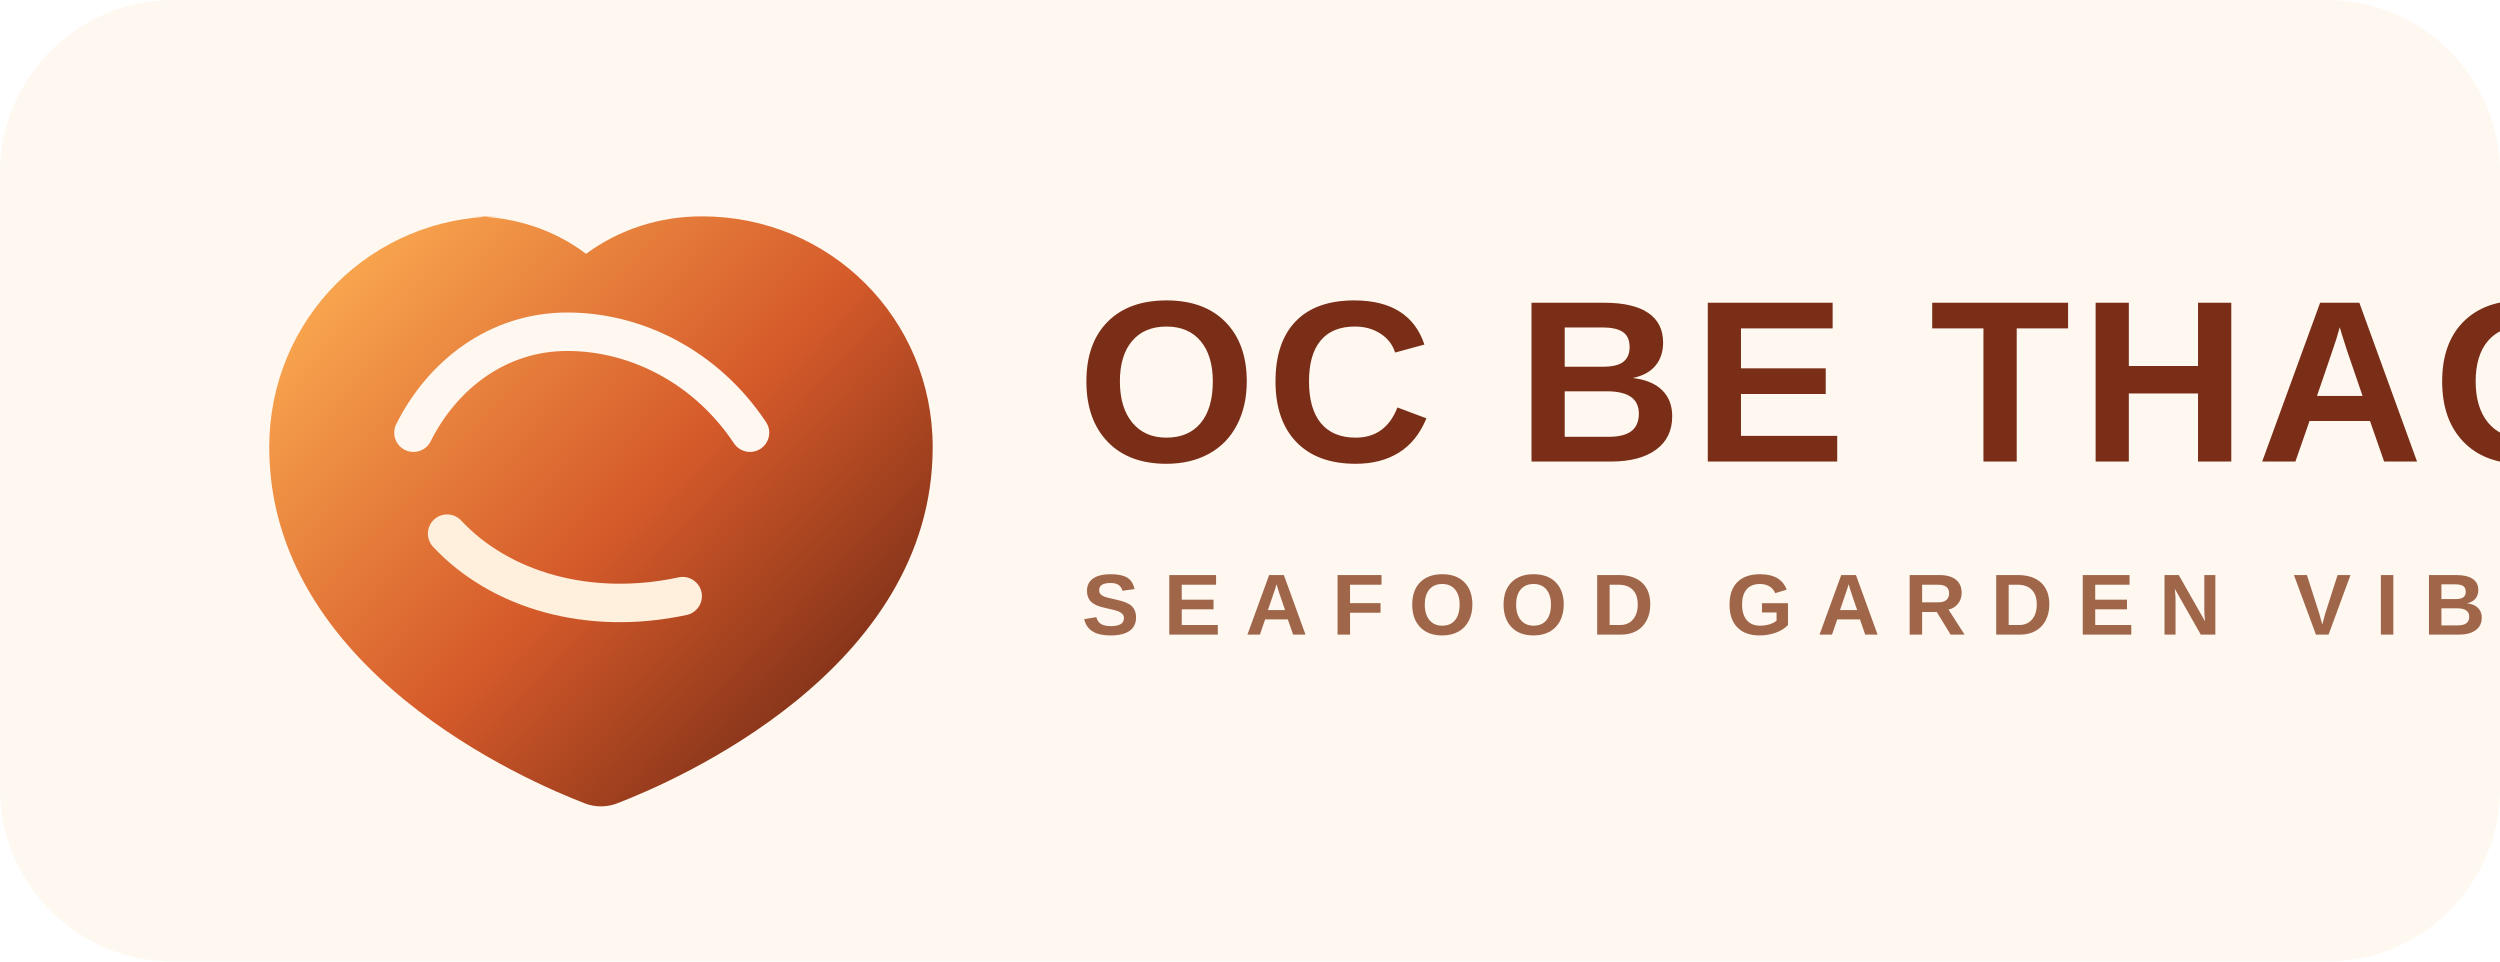
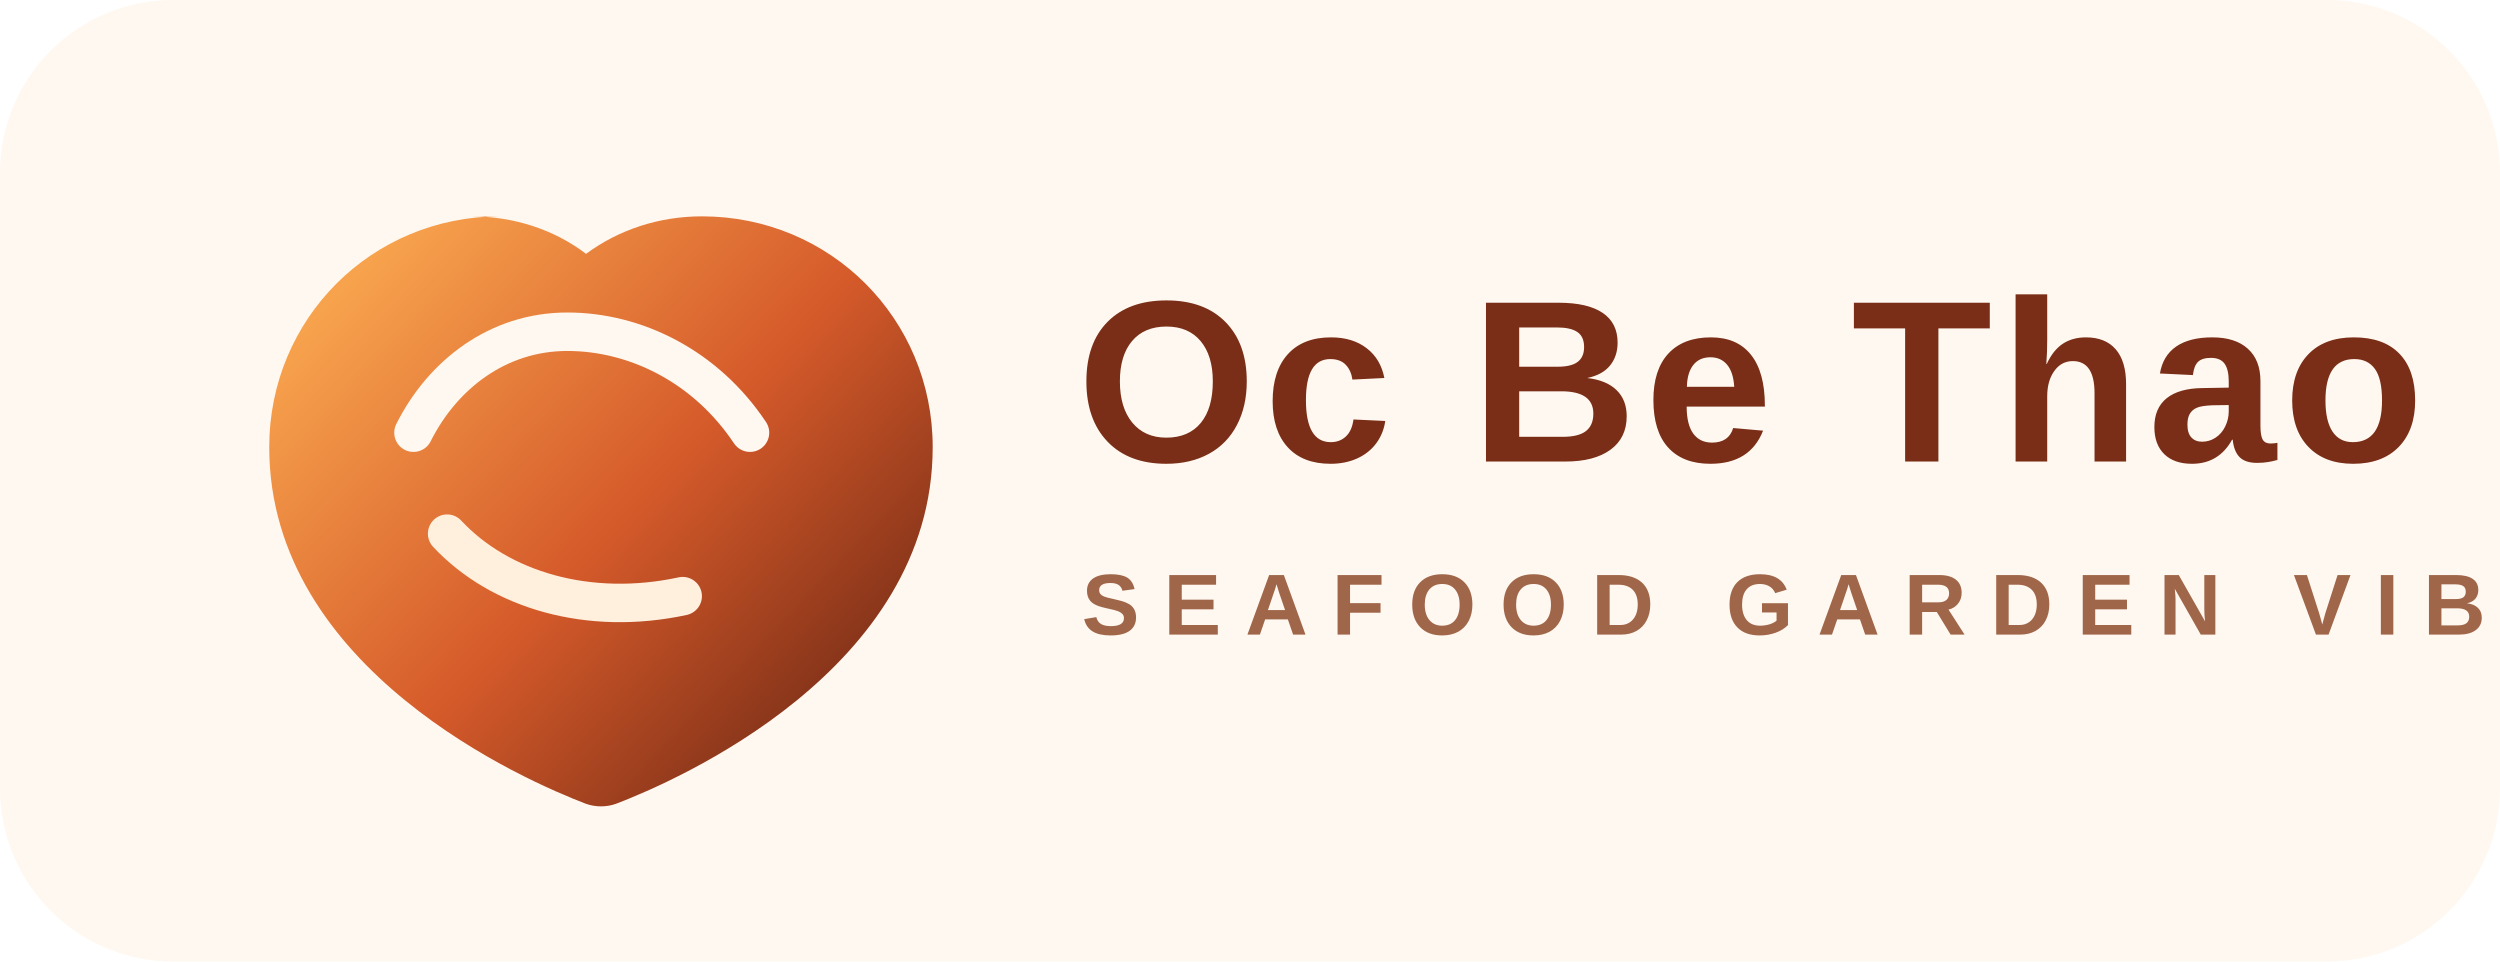
<svg xmlns="http://www.w3.org/2000/svg" width="520" height="200" viewBox="0 0 520 200" fill="none">
  <rect width="520" height="200" rx="36" fill="#FFF8F0" />
  <path d="M104 45C77.3 45 56 66.3 56 93C56 139.4 109.6 162.5 121.9 167.2C123.9 167.9 126.1 167.9 128.1 167.2C140.4 162.5 194 139.4 194 93C194 66.3 172.7 45 146 45C137.2 45 128.8 47.7 121.9 52.8C115.2 47.7 106.8 45 98 45H104Z" fill="url(#paint0_linear_630_12)" />
  <path d="M86 90C92 78 103.5 69 118 69C132.2 69 146.8 76.2 156 90" stroke="#FFF8F0" stroke-width="8" stroke-linecap="round" />
  <path d="M93 111C104 122.8 122.5 128.2 142 124" stroke="#FFF0DD" stroke-width="8" stroke-linecap="round" />
-   <text x="224" y="96" fill="#7A2E17" font-family="Segoe UI, Arial, sans-serif" font-size="48" font-weight="800" letter-spacing="2">OC BE THAO</text>
+   <text x="224" y="96" fill="#7A2E17" font-family="Segoe UI, Arial, sans-serif" font-size="48" font-weight="800" letter-spacing="1.5">Oc Be Thao</text>
  <text x="225" y="132" fill="#A0664A" font-family="Segoe UI, Arial, sans-serif" font-size="18" font-weight="700" letter-spacing="5">SEAFOOD GARDEN VIBE</text>
  <defs>
    <linearGradient id="paint0_linear_630_12" x1="75" y1="56" x2="176" y2="152" gradientUnits="userSpaceOnUse">
      <stop stop-color="#F7A24D" />
      <stop offset="0.54" stop-color="#D55A2A" />
      <stop offset="1" stop-color="#7A2E17" />
    </linearGradient>
  </defs>
</svg>
